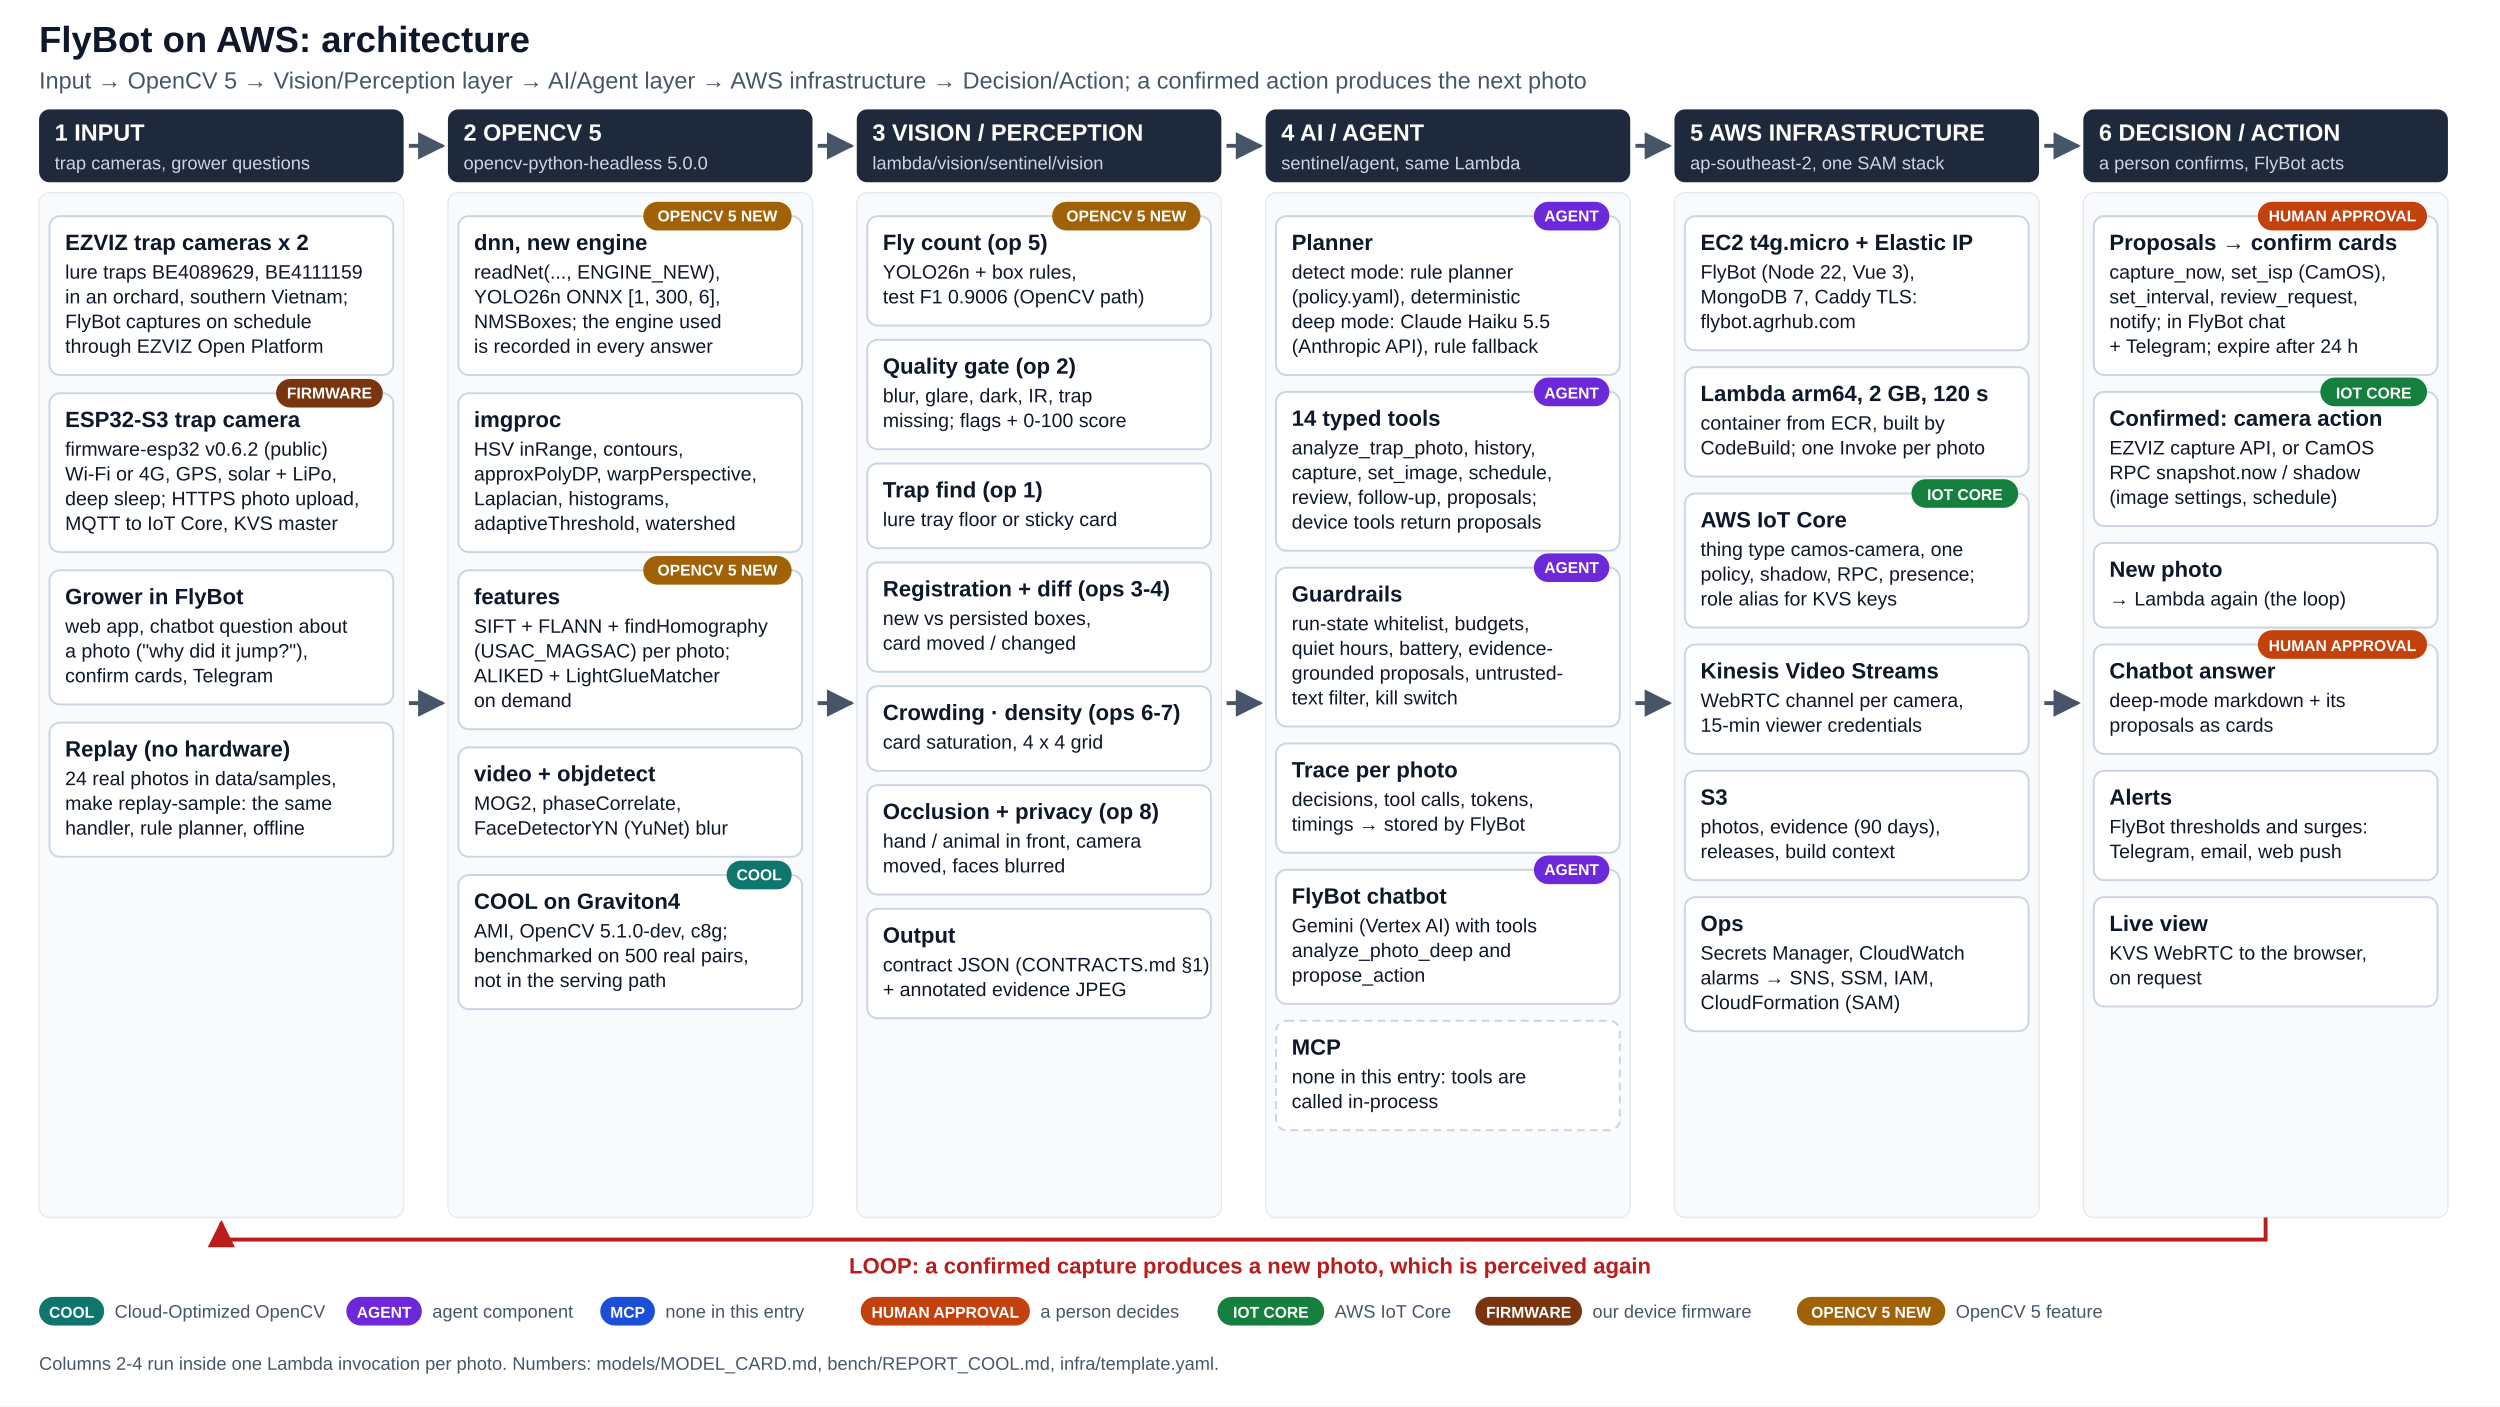
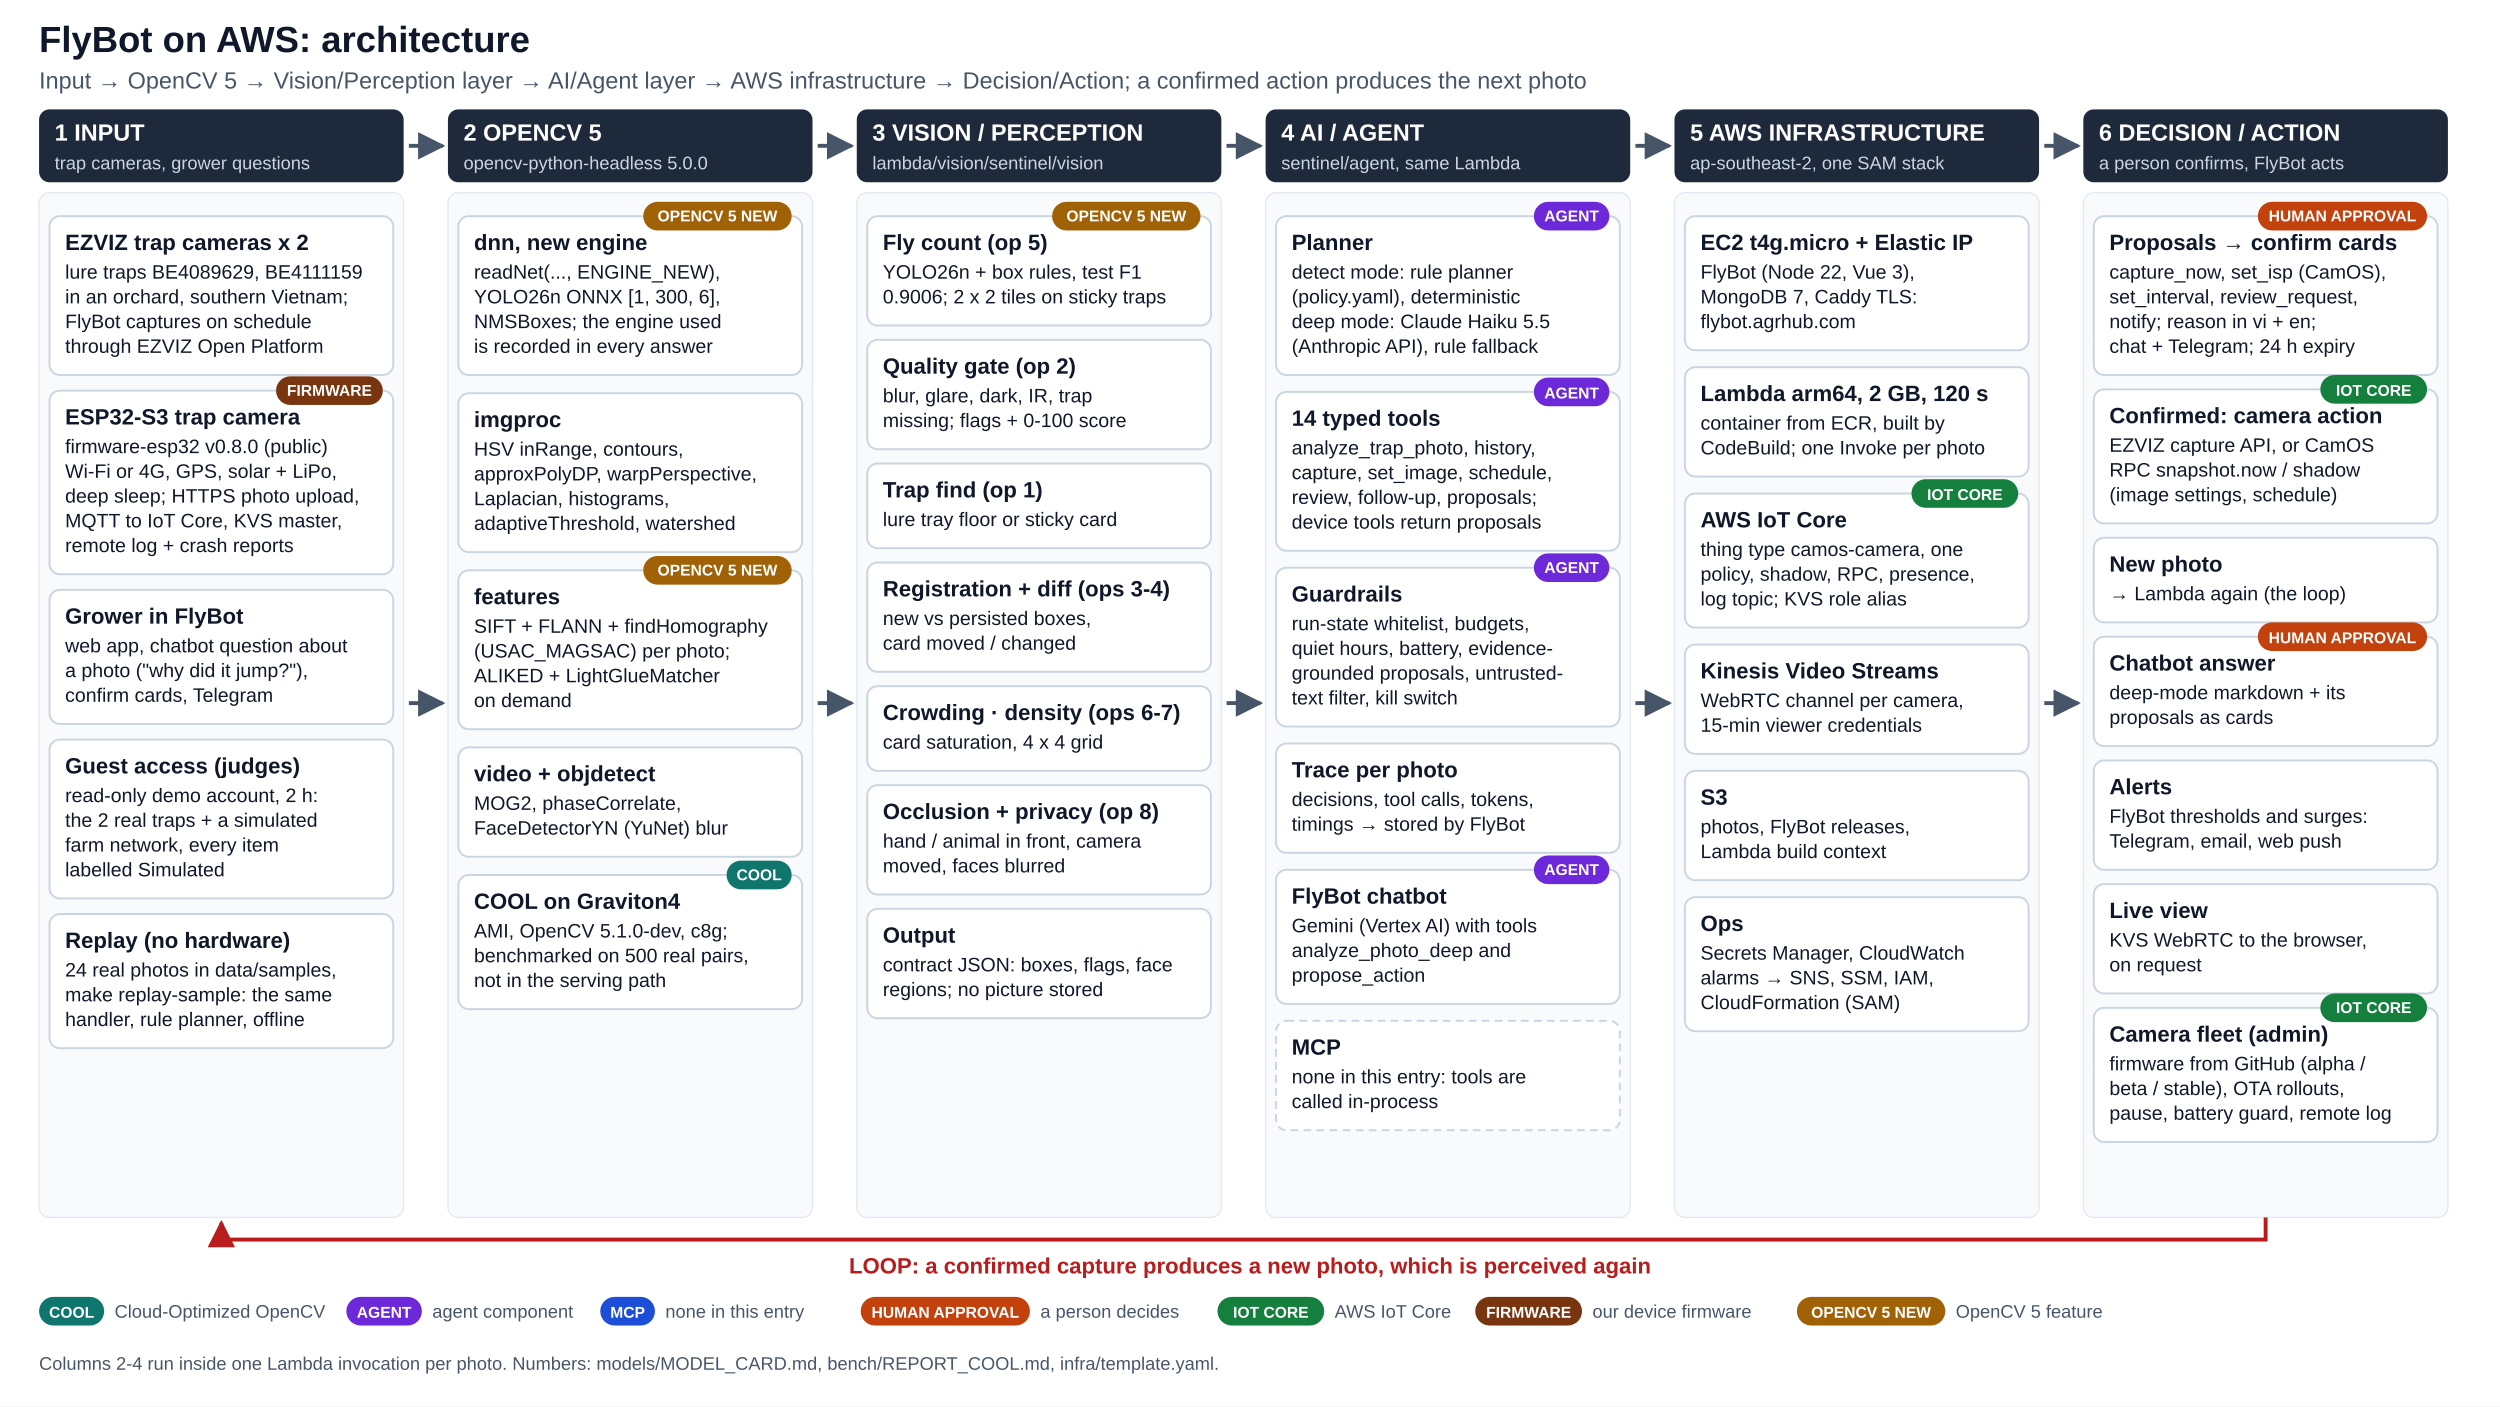
<svg xmlns="http://www.w3.org/2000/svg" viewBox="0 0 1920 1080" width="1920" height="1080" font-family="Segoe UI, Arial, Helvetica, sans-serif">
  <defs>
    <marker id="ah" viewBox="0 0 10 10" refX="9" refY="5" markerWidth="7" markerHeight="7" orient="auto-start-reverse">
      <path d="M 0 0 L 10 5 L 0 10 z" fill="#475569" />
    </marker>
    <marker id="ahr" viewBox="0 0 10 10" refX="9" refY="5" markerWidth="7" markerHeight="7" orient="auto-start-reverse">
      <path d="M 0 0 L 10 5 L 0 10 z" fill="#b91c1c" />
    </marker>
  </defs>
  <rect width="1920" height="1080" fill="#ffffff" />
  <text x="30" y="40" font-size="28" font-weight="bold" fill="#0f172a" text-anchor="start">FlyBot on AWS: architecture</text>
  <text x="30" y="68" font-size="18" font-weight="normal" fill="#475569" text-anchor="start">Input → OpenCV 5 → Vision/Perception layer → AI/Agent layer → AWS infrastructure → Decision/Action; a confirmed action produces the next photo</text>
  <rect x="30" y="84" width="280" height="56" rx="8" fill="#1e293b" />
  <text x="42" y="108" font-size="18" font-weight="bold" fill="#ffffff" text-anchor="start">1  INPUT</text>
  <text x="42" y="130" font-size="14" font-weight="normal" fill="#cbd5e1" text-anchor="start">trap cameras, grower questions</text>
  <rect x="30" y="148" width="280" height="787" rx="8" fill="#f8fafc" stroke="#e2e8f0" />
  <path d="M 314 112 L 340 112" fill="none" stroke="#475569" stroke-width="3" marker-end="url(#ah)" />
  <path d="M 314 540 L 340 540" fill="none" stroke="#475569" stroke-width="3" marker-end="url(#ah)" />
  <rect x="344" y="84" width="280" height="56" rx="8" fill="#1e293b" />
  <text x="356" y="108" font-size="18" font-weight="bold" fill="#ffffff" text-anchor="start">2  OPENCV 5</text>
  <text x="356" y="130" font-size="14" font-weight="normal" fill="#cbd5e1" text-anchor="start">opencv-python-headless 5.0.0</text>
  <rect x="344" y="148" width="280" height="787" rx="8" fill="#f8fafc" stroke="#e2e8f0" />
  <path d="M 628 112 L 654 112" fill="none" stroke="#475569" stroke-width="3" marker-end="url(#ah)" />
  <path d="M 628 540 L 654 540" fill="none" stroke="#475569" stroke-width="3" marker-end="url(#ah)" />
  <rect x="658" y="84" width="280" height="56" rx="8" fill="#1e293b" />
  <text x="670" y="108" font-size="18" font-weight="bold" fill="#ffffff" text-anchor="start">3  VISION / PERCEPTION</text>
  <text x="670" y="130" font-size="14" font-weight="normal" fill="#cbd5e1" text-anchor="start">lambda/vision/sentinel/vision</text>
  <rect x="658" y="148" width="280" height="787" rx="8" fill="#f8fafc" stroke="#e2e8f0" />
  <path d="M 942 112 L 968 112" fill="none" stroke="#475569" stroke-width="3" marker-end="url(#ah)" />
  <path d="M 942 540 L 968 540" fill="none" stroke="#475569" stroke-width="3" marker-end="url(#ah)" />
  <rect x="972" y="84" width="280" height="56" rx="8" fill="#1e293b" />
  <text x="984" y="108" font-size="18" font-weight="bold" fill="#ffffff" text-anchor="start">4  AI / AGENT</text>
  <text x="984" y="130" font-size="14" font-weight="normal" fill="#cbd5e1" text-anchor="start">sentinel/agent, same Lambda</text>
  <rect x="972" y="148" width="280" height="787" rx="8" fill="#f8fafc" stroke="#e2e8f0" />
  <path d="M 1256 112 L 1282 112" fill="none" stroke="#475569" stroke-width="3" marker-end="url(#ah)" />
  <path d="M 1256 540 L 1282 540" fill="none" stroke="#475569" stroke-width="3" marker-end="url(#ah)" />
  <rect x="1286" y="84" width="280" height="56" rx="8" fill="#1e293b" />
  <text x="1298" y="108" font-size="18" font-weight="bold" fill="#ffffff" text-anchor="start">5  AWS INFRASTRUCTURE</text>
  <text x="1298" y="130" font-size="14" font-weight="normal" fill="#cbd5e1" text-anchor="start">ap-southeast-2, one SAM stack</text>
  <rect x="1286" y="148" width="280" height="787" rx="8" fill="#f8fafc" stroke="#e2e8f0" />
  <path d="M 1570 112 L 1596 112" fill="none" stroke="#475569" stroke-width="3" marker-end="url(#ah)" />
  <path d="M 1570 540 L 1596 540" fill="none" stroke="#475569" stroke-width="3" marker-end="url(#ah)" />
  <rect x="1600" y="84" width="280" height="56" rx="8" fill="#1e293b" />
  <text x="1612" y="108" font-size="18" font-weight="bold" fill="#ffffff" text-anchor="start">6  DECISION / ACTION</text>
  <text x="1612" y="130" font-size="14" font-weight="normal" fill="#cbd5e1" text-anchor="start">a person confirms, FlyBot acts</text>
  <rect x="1600" y="148" width="280" height="787" rx="8" fill="#f8fafc" stroke="#e2e8f0" />
  <rect x="38" y="166" width="264" height="122" rx="8" fill="#ffffff" stroke="#cbd5e1" stroke-width="1.5" />
  <text x="50" y="192" font-size="17" font-weight="bold" fill="#0f172a" text-anchor="start">EZVIZ trap cameras x 2</text>
  <text x="50" y="214" font-size="15" font-weight="normal" fill="#0f172a" text-anchor="start">lure traps BE4089629, BE4111159</text>
  <text x="50" y="233" font-size="15" font-weight="normal" fill="#0f172a" text-anchor="start">in an orchard, southern Vietnam;</text>
  <text x="50" y="252" font-size="15" font-weight="normal" fill="#0f172a" text-anchor="start">FlyBot captures on schedule</text>
  <text x="50" y="271" font-size="15" font-weight="normal" fill="#0f172a" text-anchor="start">through EZVIZ Open Platform</text>
-   <rect x="38" y="302" width="264" height="122" rx="8" fill="#ffffff" stroke="#cbd5e1" stroke-width="1.5" />
-   <text x="50" y="328" font-size="17" font-weight="bold" fill="#0f172a" text-anchor="start">ESP32-S3 trap camera</text>
-   <text x="50" y="350" font-size="15" font-weight="normal" fill="#0f172a" text-anchor="start">firmware-esp32 v0.6.2 (public)</text>
-   <text x="50" y="369" font-size="15" font-weight="normal" fill="#0f172a" text-anchor="start">Wi-Fi or 4G, GPS, solar + LiPo,</text>
-   <text x="50" y="388" font-size="15" font-weight="normal" fill="#0f172a" text-anchor="start">deep sleep; HTTPS photo upload,</text>
-   <text x="50" y="407" font-size="15" font-weight="normal" fill="#0f172a" text-anchor="start">MQTT to IoT Core, KVS master</text>
-   <rect x="212" y="291" width="82" height="22" rx="11" fill="#78350f" />
-   <text x="253" y="306" font-size="12" font-weight="bold" fill="#ffffff" text-anchor="middle">FIRMWARE</text>
-   <rect x="38" y="438" width="264" height="103" rx="8" fill="#ffffff" stroke="#cbd5e1" stroke-width="1.5" />
-   <text x="50" y="464" font-size="17" font-weight="bold" fill="#0f172a" text-anchor="start">Grower in FlyBot</text>
-   <text x="50" y="486" font-size="15" font-weight="normal" fill="#0f172a" text-anchor="start">web app, chatbot question about</text>
-   <text x="50" y="505" font-size="15" font-weight="normal" fill="#0f172a" text-anchor="start">a photo ("why did it jump?"),</text>
-   <text x="50" y="524" font-size="15" font-weight="normal" fill="#0f172a" text-anchor="start">confirm cards, Telegram</text>
-   <rect x="38" y="555" width="264" height="103" rx="8" fill="#ffffff" stroke="#cbd5e1" stroke-width="1.5" />
-   <text x="50" y="581" font-size="17" font-weight="bold" fill="#0f172a" text-anchor="start">Replay (no hardware)</text>
-   <text x="50" y="603" font-size="15" font-weight="normal" fill="#0f172a" text-anchor="start">24 real photos in data/samples,</text>
-   <text x="50" y="622" font-size="15" font-weight="normal" fill="#0f172a" text-anchor="start">make replay-sample: the same</text>
-   <text x="50" y="641" font-size="15" font-weight="normal" fill="#0f172a" text-anchor="start">handler, rule planner, offline</text>
+   <rect x="38" y="300" width="264" height="141" rx="8" fill="#ffffff" stroke="#cbd5e1" stroke-width="1.5" />
+   <text x="50" y="326" font-size="17" font-weight="bold" fill="#0f172a" text-anchor="start">ESP32-S3 trap camera</text>
+   <text x="50" y="348" font-size="15" font-weight="normal" fill="#0f172a" text-anchor="start">firmware-esp32 v0.8.0 (public)</text>
+   <text x="50" y="367" font-size="15" font-weight="normal" fill="#0f172a" text-anchor="start">Wi-Fi or 4G, GPS, solar + LiPo,</text>
+   <text x="50" y="386" font-size="15" font-weight="normal" fill="#0f172a" text-anchor="start">deep sleep; HTTPS photo upload,</text>
+   <text x="50" y="405" font-size="15" font-weight="normal" fill="#0f172a" text-anchor="start">MQTT to IoT Core, KVS master,</text>
+   <text x="50" y="424" font-size="15" font-weight="normal" fill="#0f172a" text-anchor="start">remote log + crash reports</text>
+   <rect x="212" y="289" width="82" height="22" rx="11" fill="#78350f" />
+   <text x="253" y="304" font-size="12" font-weight="bold" fill="#ffffff" text-anchor="middle">FIRMWARE</text>
+   <rect x="38" y="453" width="264" height="103" rx="8" fill="#ffffff" stroke="#cbd5e1" stroke-width="1.5" />
+   <text x="50" y="479" font-size="17" font-weight="bold" fill="#0f172a" text-anchor="start">Grower in FlyBot</text>
+   <text x="50" y="501" font-size="15" font-weight="normal" fill="#0f172a" text-anchor="start">web app, chatbot question about</text>
+   <text x="50" y="520" font-size="15" font-weight="normal" fill="#0f172a" text-anchor="start">a photo ("why did it jump?"),</text>
+   <text x="50" y="539" font-size="15" font-weight="normal" fill="#0f172a" text-anchor="start">confirm cards, Telegram</text>
+   <rect x="38" y="568" width="264" height="122" rx="8" fill="#ffffff" stroke="#cbd5e1" stroke-width="1.5" />
+   <text x="50" y="594" font-size="17" font-weight="bold" fill="#0f172a" text-anchor="start">Guest access (judges)</text>
+   <text x="50" y="616" font-size="15" font-weight="normal" fill="#0f172a" text-anchor="start">read-only demo account, 2 h:</text>
+   <text x="50" y="635" font-size="15" font-weight="normal" fill="#0f172a" text-anchor="start">the 2 real traps + a simulated</text>
+   <text x="50" y="654" font-size="15" font-weight="normal" fill="#0f172a" text-anchor="start">farm network, every item</text>
+   <text x="50" y="673" font-size="15" font-weight="normal" fill="#0f172a" text-anchor="start">labelled Simulated</text>
+   <rect x="38" y="702" width="264" height="103" rx="8" fill="#ffffff" stroke="#cbd5e1" stroke-width="1.5" />
+   <text x="50" y="728" font-size="17" font-weight="bold" fill="#0f172a" text-anchor="start">Replay (no hardware)</text>
+   <text x="50" y="750" font-size="15" font-weight="normal" fill="#0f172a" text-anchor="start">24 real photos in data/samples,</text>
+   <text x="50" y="769" font-size="15" font-weight="normal" fill="#0f172a" text-anchor="start">make replay-sample: the same</text>
+   <text x="50" y="788" font-size="15" font-weight="normal" fill="#0f172a" text-anchor="start">handler, rule planner, offline</text>
  <rect x="352" y="166" width="264" height="122" rx="8" fill="#ffffff" stroke="#cbd5e1" stroke-width="1.5" />
  <text x="364" y="192" font-size="17" font-weight="bold" fill="#0f172a" text-anchor="start">dnn, new engine</text>
  <text x="364" y="214" font-size="15" font-weight="normal" fill="#0f172a" text-anchor="start">readNet(..., ENGINE_NEW),</text>
  <text x="364" y="233" font-size="15" font-weight="normal" fill="#0f172a" text-anchor="start">YOLO26n ONNX [1, 300, 6],</text>
  <text x="364" y="252" font-size="15" font-weight="normal" fill="#0f172a" text-anchor="start">NMSBoxes; the engine used</text>
  <text x="364" y="271" font-size="15" font-weight="normal" fill="#0f172a" text-anchor="start">is recorded in every answer</text>
  <rect x="494" y="155" width="114" height="22" rx="11" fill="#a16207" />
  <text x="551" y="170" font-size="12" font-weight="bold" fill="#ffffff" text-anchor="middle">OPENCV 5 NEW</text>
  <rect x="352" y="302" width="264" height="122" rx="8" fill="#ffffff" stroke="#cbd5e1" stroke-width="1.5" />
  <text x="364" y="328" font-size="17" font-weight="bold" fill="#0f172a" text-anchor="start">imgproc</text>
  <text x="364" y="350" font-size="15" font-weight="normal" fill="#0f172a" text-anchor="start">HSV inRange, contours,</text>
  <text x="364" y="369" font-size="15" font-weight="normal" fill="#0f172a" text-anchor="start">approxPolyDP, warpPerspective,</text>
  <text x="364" y="388" font-size="15" font-weight="normal" fill="#0f172a" text-anchor="start">Laplacian, histograms,</text>
  <text x="364" y="407" font-size="15" font-weight="normal" fill="#0f172a" text-anchor="start">adaptiveThreshold, watershed</text>
  <rect x="352" y="438" width="264" height="122" rx="8" fill="#ffffff" stroke="#cbd5e1" stroke-width="1.5" />
  <text x="364" y="464" font-size="17" font-weight="bold" fill="#0f172a" text-anchor="start">features</text>
  <text x="364" y="486" font-size="15" font-weight="normal" fill="#0f172a" text-anchor="start">SIFT + FLANN + findHomography</text>
  <text x="364" y="505" font-size="15" font-weight="normal" fill="#0f172a" text-anchor="start">(USAC_MAGSAC) per photo;</text>
  <text x="364" y="524" font-size="15" font-weight="normal" fill="#0f172a" text-anchor="start">ALIKED + LightGlueMatcher</text>
  <text x="364" y="543" font-size="15" font-weight="normal" fill="#0f172a" text-anchor="start">on demand</text>
  <rect x="494" y="427" width="114" height="22" rx="11" fill="#a16207" />
  <text x="551" y="442" font-size="12" font-weight="bold" fill="#ffffff" text-anchor="middle">OPENCV 5 NEW</text>
  <rect x="352" y="574" width="264" height="84" rx="8" fill="#ffffff" stroke="#cbd5e1" stroke-width="1.5" />
  <text x="364" y="600" font-size="17" font-weight="bold" fill="#0f172a" text-anchor="start">video + objdetect</text>
  <text x="364" y="622" font-size="15" font-weight="normal" fill="#0f172a" text-anchor="start">MOG2, phaseCorrelate,</text>
  <text x="364" y="641" font-size="15" font-weight="normal" fill="#0f172a" text-anchor="start">FaceDetectorYN (YuNet) blur</text>
  <rect x="352" y="672" width="264" height="103" rx="8" fill="#ffffff" stroke="#cbd5e1" stroke-width="1.5" />
  <text x="364" y="698" font-size="17" font-weight="bold" fill="#0f172a" text-anchor="start">COOL on Graviton4</text>
  <text x="364" y="720" font-size="15" font-weight="normal" fill="#0f172a" text-anchor="start">AMI, OpenCV 5.1.0-dev, c8g;</text>
  <text x="364" y="739" font-size="15" font-weight="normal" fill="#0f172a" text-anchor="start">benchmarked on 500 real pairs,</text>
  <text x="364" y="758" font-size="15" font-weight="normal" fill="#0f172a" text-anchor="start">not in the serving path</text>
  <rect x="558" y="661" width="50" height="22" rx="11" fill="#0f766e" />
  <text x="583" y="676" font-size="12" font-weight="bold" fill="#ffffff" text-anchor="middle">COOL</text>
  <rect x="666" y="166" width="264" height="84" rx="8" fill="#ffffff" stroke="#cbd5e1" stroke-width="1.5" />
  <text x="678" y="192" font-size="17" font-weight="bold" fill="#0f172a" text-anchor="start">Fly count (op 5)</text>
-   <text x="678" y="214" font-size="15" font-weight="normal" fill="#0f172a" text-anchor="start">YOLO26n + box rules,</text>
-   <text x="678" y="233" font-size="15" font-weight="normal" fill="#0f172a" text-anchor="start">test F1 0.9006 (OpenCV path)</text>
+   <text x="678" y="214" font-size="15" font-weight="normal" fill="#0f172a" text-anchor="start">YOLO26n + box rules, test F1</text>
+   <text x="678" y="233" font-size="15" font-weight="normal" fill="#0f172a" text-anchor="start">0.9006; 2 x 2 tiles on sticky traps</text>
  <rect x="808" y="155" width="114" height="22" rx="11" fill="#a16207" />
  <text x="865" y="170" font-size="12" font-weight="bold" fill="#ffffff" text-anchor="middle">OPENCV 5 NEW</text>
  <rect x="666" y="261" width="264" height="84" rx="8" fill="#ffffff" stroke="#cbd5e1" stroke-width="1.5" />
  <text x="678" y="287" font-size="17" font-weight="bold" fill="#0f172a" text-anchor="start">Quality gate (op 2)</text>
  <text x="678" y="309" font-size="15" font-weight="normal" fill="#0f172a" text-anchor="start">blur, glare, dark, IR, trap</text>
  <text x="678" y="328" font-size="15" font-weight="normal" fill="#0f172a" text-anchor="start">missing; flags + 0-100 score</text>
  <rect x="666" y="356" width="264" height="65" rx="8" fill="#ffffff" stroke="#cbd5e1" stroke-width="1.5" />
  <text x="678" y="382" font-size="17" font-weight="bold" fill="#0f172a" text-anchor="start">Trap find (op 1)</text>
  <text x="678" y="404" font-size="15" font-weight="normal" fill="#0f172a" text-anchor="start">lure tray floor or sticky card</text>
  <rect x="666" y="432" width="264" height="84" rx="8" fill="#ffffff" stroke="#cbd5e1" stroke-width="1.5" />
  <text x="678" y="458" font-size="17" font-weight="bold" fill="#0f172a" text-anchor="start">Registration + diff (ops 3-4)</text>
  <text x="678" y="480" font-size="15" font-weight="normal" fill="#0f172a" text-anchor="start">new vs persisted boxes,</text>
  <text x="678" y="499" font-size="15" font-weight="normal" fill="#0f172a" text-anchor="start">card moved / changed</text>
  <rect x="666" y="527" width="264" height="65" rx="8" fill="#ffffff" stroke="#cbd5e1" stroke-width="1.5" />
  <text x="678" y="553" font-size="17" font-weight="bold" fill="#0f172a" text-anchor="start">Crowding · density (ops 6-7)</text>
  <text x="678" y="575" font-size="15" font-weight="normal" fill="#0f172a" text-anchor="start">card saturation, 4 x 4 grid</text>
  <rect x="666" y="603" width="264" height="84" rx="8" fill="#ffffff" stroke="#cbd5e1" stroke-width="1.5" />
  <text x="678" y="629" font-size="17" font-weight="bold" fill="#0f172a" text-anchor="start">Occlusion + privacy (op 8)</text>
  <text x="678" y="651" font-size="15" font-weight="normal" fill="#0f172a" text-anchor="start">hand / animal in front, camera</text>
  <text x="678" y="670" font-size="15" font-weight="normal" fill="#0f172a" text-anchor="start">moved, faces blurred</text>
  <rect x="666" y="698" width="264" height="84" rx="8" fill="#ffffff" stroke="#cbd5e1" stroke-width="1.5" />
  <text x="678" y="724" font-size="17" font-weight="bold" fill="#0f172a" text-anchor="start">Output</text>
-   <text x="678" y="746" font-size="15" font-weight="normal" fill="#0f172a" text-anchor="start">contract JSON (CONTRACTS.md §1)</text>
-   <text x="678" y="765" font-size="15" font-weight="normal" fill="#0f172a" text-anchor="start">+ annotated evidence JPEG</text>
+   <text x="678" y="746" font-size="15" font-weight="normal" fill="#0f172a" text-anchor="start">contract JSON: boxes, flags, face</text>
+   <text x="678" y="765" font-size="15" font-weight="normal" fill="#0f172a" text-anchor="start">regions; no picture stored</text>
  <rect x="980" y="166" width="264" height="122" rx="8" fill="#ffffff" stroke="#cbd5e1" stroke-width="1.5" />
  <text x="992" y="192" font-size="17" font-weight="bold" fill="#0f172a" text-anchor="start">Planner</text>
  <text x="992" y="214" font-size="15" font-weight="normal" fill="#0f172a" text-anchor="start">detect mode: rule planner</text>
  <text x="992" y="233" font-size="15" font-weight="normal" fill="#0f172a" text-anchor="start">(policy.yaml), deterministic</text>
  <text x="992" y="252" font-size="15" font-weight="normal" fill="#0f172a" text-anchor="start">deep mode: Claude Haiku 5.5</text>
  <text x="992" y="271" font-size="15" font-weight="normal" fill="#0f172a" text-anchor="start">(Anthropic API), rule fallback</text>
  <rect x="1178" y="155" width="58" height="22" rx="11" fill="#6d28d9" />
  <text x="1207" y="170" font-size="12" font-weight="bold" fill="#ffffff" text-anchor="middle">AGENT</text>
  <rect x="980" y="301" width="264" height="122" rx="8" fill="#ffffff" stroke="#cbd5e1" stroke-width="1.5" />
  <text x="992" y="327" font-size="17" font-weight="bold" fill="#0f172a" text-anchor="start">14 typed tools</text>
  <text x="992" y="349" font-size="15" font-weight="normal" fill="#0f172a" text-anchor="start">analyze_trap_photo, history,</text>
  <text x="992" y="368" font-size="15" font-weight="normal" fill="#0f172a" text-anchor="start">capture, set_image, schedule,</text>
  <text x="992" y="387" font-size="15" font-weight="normal" fill="#0f172a" text-anchor="start">review, follow-up, proposals;</text>
  <text x="992" y="406" font-size="15" font-weight="normal" fill="#0f172a" text-anchor="start">device tools return proposals</text>
  <rect x="1178" y="290" width="58" height="22" rx="11" fill="#6d28d9" />
  <text x="1207" y="306" font-size="12" font-weight="bold" fill="#ffffff" text-anchor="middle">AGENT</text>
  <rect x="980" y="436" width="264" height="122" rx="8" fill="#ffffff" stroke="#cbd5e1" stroke-width="1.5" />
  <text x="992" y="462" font-size="17" font-weight="bold" fill="#0f172a" text-anchor="start">Guardrails</text>
  <text x="992" y="484" font-size="15" font-weight="normal" fill="#0f172a" text-anchor="start">run-state whitelist, budgets,</text>
  <text x="992" y="503" font-size="15" font-weight="normal" fill="#0f172a" text-anchor="start">quiet hours, battery, evidence-</text>
  <text x="992" y="522" font-size="15" font-weight="normal" fill="#0f172a" text-anchor="start">grounded proposals, untrusted-</text>
  <text x="992" y="541" font-size="15" font-weight="normal" fill="#0f172a" text-anchor="start">text filter, kill switch</text>
  <rect x="1178" y="425" width="58" height="22" rx="11" fill="#6d28d9" />
  <text x="1207" y="440" font-size="12" font-weight="bold" fill="#ffffff" text-anchor="middle">AGENT</text>
  <rect x="980" y="571" width="264" height="84" rx="8" fill="#ffffff" stroke="#cbd5e1" stroke-width="1.5" />
  <text x="992" y="597" font-size="17" font-weight="bold" fill="#0f172a" text-anchor="start">Trace per photo</text>
  <text x="992" y="619" font-size="15" font-weight="normal" fill="#0f172a" text-anchor="start">decisions, tool calls, tokens,</text>
  <text x="992" y="638" font-size="15" font-weight="normal" fill="#0f172a" text-anchor="start">timings → stored by FlyBot</text>
  <rect x="980" y="668" width="264" height="103" rx="8" fill="#ffffff" stroke="#cbd5e1" stroke-width="1.5" />
  <text x="992" y="694" font-size="17" font-weight="bold" fill="#0f172a" text-anchor="start">FlyBot chatbot</text>
  <text x="992" y="716" font-size="15" font-weight="normal" fill="#0f172a" text-anchor="start">Gemini (Vertex AI) with tools</text>
  <text x="992" y="735" font-size="15" font-weight="normal" fill="#0f172a" text-anchor="start">analyze_photo_deep and</text>
  <text x="992" y="754" font-size="15" font-weight="normal" fill="#0f172a" text-anchor="start">propose_action</text>
  <rect x="1178" y="657" width="58" height="22" rx="11" fill="#6d28d9" />
  <text x="1207" y="672" font-size="12" font-weight="bold" fill="#ffffff" text-anchor="middle">AGENT</text>
  <rect x="980" y="784" width="264" height="84" rx="8" fill="#ffffff" stroke="#cbd5e1" stroke-width="1.5" stroke-dasharray="6 4" />
  <text x="992" y="810" font-size="17" font-weight="bold" fill="#0f172a" text-anchor="start">MCP</text>
  <text x="992" y="832" font-size="15" font-weight="normal" fill="#0f172a" text-anchor="start">none in this entry: tools are</text>
  <text x="992" y="851" font-size="15" font-weight="normal" fill="#0f172a" text-anchor="start">called in-process</text>
  <rect x="1294" y="166" width="264" height="103" rx="8" fill="#ffffff" stroke="#cbd5e1" stroke-width="1.5" />
  <text x="1306" y="192" font-size="17" font-weight="bold" fill="#0f172a" text-anchor="start">EC2 t4g.micro + Elastic IP</text>
  <text x="1306" y="214" font-size="15" font-weight="normal" fill="#0f172a" text-anchor="start">FlyBot (Node 22, Vue 3),</text>
  <text x="1306" y="233" font-size="15" font-weight="normal" fill="#0f172a" text-anchor="start">MongoDB 7, Caddy TLS:</text>
  <text x="1306" y="252" font-size="15" font-weight="normal" fill="#0f172a" text-anchor="start">flybot.agrhub.com</text>
  <rect x="1294" y="282" width="264" height="84" rx="8" fill="#ffffff" stroke="#cbd5e1" stroke-width="1.5" />
  <text x="1306" y="308" font-size="17" font-weight="bold" fill="#0f172a" text-anchor="start">Lambda arm64, 2 GB, 120 s</text>
  <text x="1306" y="330" font-size="15" font-weight="normal" fill="#0f172a" text-anchor="start">container from ECR, built by</text>
  <text x="1306" y="349" font-size="15" font-weight="normal" fill="#0f172a" text-anchor="start">CodeBuild; one Invoke per photo</text>
  <rect x="1294" y="379" width="264" height="103" rx="8" fill="#ffffff" stroke="#cbd5e1" stroke-width="1.5" />
  <text x="1306" y="405" font-size="17" font-weight="bold" fill="#0f172a" text-anchor="start">AWS IoT Core</text>
  <text x="1306" y="427" font-size="15" font-weight="normal" fill="#0f172a" text-anchor="start">thing type camos-camera, one</text>
-   <text x="1306" y="446" font-size="15" font-weight="normal" fill="#0f172a" text-anchor="start">policy, shadow, RPC, presence;</text>
-   <text x="1306" y="465" font-size="15" font-weight="normal" fill="#0f172a" text-anchor="start">role alias for KVS keys</text>
+   <text x="1306" y="446" font-size="15" font-weight="normal" fill="#0f172a" text-anchor="start">policy, shadow, RPC, presence,</text>
+   <text x="1306" y="465" font-size="15" font-weight="normal" fill="#0f172a" text-anchor="start">log topic; KVS role alias</text>
  <rect x="1468" y="368" width="82" height="22" rx="11" fill="#15803d" />
  <text x="1509" y="384" font-size="12" font-weight="bold" fill="#ffffff" text-anchor="middle">IOT CORE</text>
  <rect x="1294" y="495" width="264" height="84" rx="8" fill="#ffffff" stroke="#cbd5e1" stroke-width="1.5" />
  <text x="1306" y="521" font-size="17" font-weight="bold" fill="#0f172a" text-anchor="start">Kinesis Video Streams</text>
  <text x="1306" y="543" font-size="15" font-weight="normal" fill="#0f172a" text-anchor="start">WebRTC channel per camera,</text>
  <text x="1306" y="562" font-size="15" font-weight="normal" fill="#0f172a" text-anchor="start">15-min viewer credentials</text>
  <rect x="1294" y="592" width="264" height="84" rx="8" fill="#ffffff" stroke="#cbd5e1" stroke-width="1.5" />
  <text x="1306" y="618" font-size="17" font-weight="bold" fill="#0f172a" text-anchor="start">S3</text>
-   <text x="1306" y="640" font-size="15" font-weight="normal" fill="#0f172a" text-anchor="start">photos, evidence (90 days),</text>
-   <text x="1306" y="659" font-size="15" font-weight="normal" fill="#0f172a" text-anchor="start">releases, build context</text>
+   <text x="1306" y="640" font-size="15" font-weight="normal" fill="#0f172a" text-anchor="start">photos, FlyBot releases,</text>
+   <text x="1306" y="659" font-size="15" font-weight="normal" fill="#0f172a" text-anchor="start">Lambda build context</text>
  <rect x="1294" y="689" width="264" height="103" rx="8" fill="#ffffff" stroke="#cbd5e1" stroke-width="1.5" />
  <text x="1306" y="715" font-size="17" font-weight="bold" fill="#0f172a" text-anchor="start">Ops</text>
  <text x="1306" y="737" font-size="15" font-weight="normal" fill="#0f172a" text-anchor="start">Secrets Manager, CloudWatch</text>
  <text x="1306" y="756" font-size="15" font-weight="normal" fill="#0f172a" text-anchor="start">alarms → SNS, SSM, IAM,</text>
  <text x="1306" y="775" font-size="15" font-weight="normal" fill="#0f172a" text-anchor="start">CloudFormation (SAM)</text>
  <rect x="1608" y="166" width="264" height="122" rx="8" fill="#ffffff" stroke="#cbd5e1" stroke-width="1.5" />
  <text x="1620" y="192" font-size="17" font-weight="bold" fill="#0f172a" text-anchor="start">Proposals → confirm cards</text>
  <text x="1620" y="214" font-size="15" font-weight="normal" fill="#0f172a" text-anchor="start">capture_now, set_isp (CamOS),</text>
  <text x="1620" y="233" font-size="15" font-weight="normal" fill="#0f172a" text-anchor="start">set_interval, review_request,</text>
-   <text x="1620" y="252" font-size="15" font-weight="normal" fill="#0f172a" text-anchor="start">notify; in FlyBot chat</text>
-   <text x="1620" y="271" font-size="15" font-weight="normal" fill="#0f172a" text-anchor="start">+ Telegram; expire after 24 h</text>
+   <text x="1620" y="252" font-size="15" font-weight="normal" fill="#0f172a" text-anchor="start">notify; reason in vi + en;</text>
+   <text x="1620" y="271" font-size="15" font-weight="normal" fill="#0f172a" text-anchor="start">chat + Telegram; 24 h expiry</text>
  <rect x="1734" y="155" width="130" height="22" rx="11" fill="#c2410c" />
  <text x="1799" y="170" font-size="12" font-weight="bold" fill="#ffffff" text-anchor="middle">HUMAN APPROVAL</text>
-   <rect x="1608" y="301" width="264" height="103" rx="8" fill="#ffffff" stroke="#cbd5e1" stroke-width="1.5" />
-   <text x="1620" y="327" font-size="17" font-weight="bold" fill="#0f172a" text-anchor="start">Confirmed: camera action</text>
-   <text x="1620" y="349" font-size="15" font-weight="normal" fill="#0f172a" text-anchor="start">EZVIZ capture API, or CamOS</text>
-   <text x="1620" y="368" font-size="15" font-weight="normal" fill="#0f172a" text-anchor="start">RPC snapshot.now / shadow</text>
-   <text x="1620" y="387" font-size="15" font-weight="normal" fill="#0f172a" text-anchor="start">(image settings, schedule)</text>
-   <rect x="1782" y="290" width="82" height="22" rx="11" fill="#15803d" />
-   <text x="1823" y="306" font-size="12" font-weight="bold" fill="#ffffff" text-anchor="middle">IOT CORE</text>
-   <rect x="1608" y="417" width="264" height="65" rx="8" fill="#ffffff" stroke="#cbd5e1" stroke-width="1.5" />
-   <text x="1620" y="443" font-size="17" font-weight="bold" fill="#0f172a" text-anchor="start">New photo</text>
-   <text x="1620" y="465" font-size="15" font-weight="normal" fill="#0f172a" text-anchor="start">→ Lambda again (the loop)</text>
-   <rect x="1608" y="495" width="264" height="84" rx="8" fill="#ffffff" stroke="#cbd5e1" stroke-width="1.5" />
-   <text x="1620" y="521" font-size="17" font-weight="bold" fill="#0f172a" text-anchor="start">Chatbot answer</text>
-   <text x="1620" y="543" font-size="15" font-weight="normal" fill="#0f172a" text-anchor="start">deep-mode markdown + its</text>
-   <text x="1620" y="562" font-size="15" font-weight="normal" fill="#0f172a" text-anchor="start">proposals as cards</text>
-   <rect x="1734" y="484" width="130" height="22" rx="11" fill="#c2410c" />
-   <text x="1799" y="500" font-size="12" font-weight="bold" fill="#ffffff" text-anchor="middle">HUMAN APPROVAL</text>
-   <rect x="1608" y="592" width="264" height="84" rx="8" fill="#ffffff" stroke="#cbd5e1" stroke-width="1.5" />
-   <text x="1620" y="618" font-size="17" font-weight="bold" fill="#0f172a" text-anchor="start">Alerts</text>
-   <text x="1620" y="640" font-size="15" font-weight="normal" fill="#0f172a" text-anchor="start">FlyBot thresholds and surges:</text>
-   <text x="1620" y="659" font-size="15" font-weight="normal" fill="#0f172a" text-anchor="start">Telegram, email, web push</text>
-   <rect x="1608" y="689" width="264" height="84" rx="8" fill="#ffffff" stroke="#cbd5e1" stroke-width="1.5" />
-   <text x="1620" y="715" font-size="17" font-weight="bold" fill="#0f172a" text-anchor="start">Live view</text>
-   <text x="1620" y="737" font-size="15" font-weight="normal" fill="#0f172a" text-anchor="start">KVS WebRTC to the browser,</text>
-   <text x="1620" y="756" font-size="15" font-weight="normal" fill="#0f172a" text-anchor="start">on request</text>
+   <rect x="1608" y="299" width="264" height="103" rx="8" fill="#ffffff" stroke="#cbd5e1" stroke-width="1.5" />
+   <text x="1620" y="325" font-size="17" font-weight="bold" fill="#0f172a" text-anchor="start">Confirmed: camera action</text>
+   <text x="1620" y="347" font-size="15" font-weight="normal" fill="#0f172a" text-anchor="start">EZVIZ capture API, or CamOS</text>
+   <text x="1620" y="366" font-size="15" font-weight="normal" fill="#0f172a" text-anchor="start">RPC snapshot.now / shadow</text>
+   <text x="1620" y="385" font-size="15" font-weight="normal" fill="#0f172a" text-anchor="start">(image settings, schedule)</text>
+   <rect x="1782" y="288" width="82" height="22" rx="11" fill="#15803d" />
+   <text x="1823" y="304" font-size="12" font-weight="bold" fill="#ffffff" text-anchor="middle">IOT CORE</text>
+   <rect x="1608" y="413" width="264" height="65" rx="8" fill="#ffffff" stroke="#cbd5e1" stroke-width="1.5" />
+   <text x="1620" y="439" font-size="17" font-weight="bold" fill="#0f172a" text-anchor="start">New photo</text>
+   <text x="1620" y="461" font-size="15" font-weight="normal" fill="#0f172a" text-anchor="start">→ Lambda again (the loop)</text>
+   <rect x="1608" y="489" width="264" height="84" rx="8" fill="#ffffff" stroke="#cbd5e1" stroke-width="1.5" />
+   <text x="1620" y="515" font-size="17" font-weight="bold" fill="#0f172a" text-anchor="start">Chatbot answer</text>
+   <text x="1620" y="537" font-size="15" font-weight="normal" fill="#0f172a" text-anchor="start">deep-mode markdown + its</text>
+   <text x="1620" y="556" font-size="15" font-weight="normal" fill="#0f172a" text-anchor="start">proposals as cards</text>
+   <rect x="1734" y="478" width="130" height="22" rx="11" fill="#c2410c" />
+   <text x="1799" y="494" font-size="12" font-weight="bold" fill="#ffffff" text-anchor="middle">HUMAN APPROVAL</text>
+   <rect x="1608" y="584" width="264" height="84" rx="8" fill="#ffffff" stroke="#cbd5e1" stroke-width="1.5" />
+   <text x="1620" y="610" font-size="17" font-weight="bold" fill="#0f172a" text-anchor="start">Alerts</text>
+   <text x="1620" y="632" font-size="15" font-weight="normal" fill="#0f172a" text-anchor="start">FlyBot thresholds and surges:</text>
+   <text x="1620" y="651" font-size="15" font-weight="normal" fill="#0f172a" text-anchor="start">Telegram, email, web push</text>
+   <rect x="1608" y="679" width="264" height="84" rx="8" fill="#ffffff" stroke="#cbd5e1" stroke-width="1.5" />
+   <text x="1620" y="705" font-size="17" font-weight="bold" fill="#0f172a" text-anchor="start">Live view</text>
+   <text x="1620" y="727" font-size="15" font-weight="normal" fill="#0f172a" text-anchor="start">KVS WebRTC to the browser,</text>
+   <text x="1620" y="746" font-size="15" font-weight="normal" fill="#0f172a" text-anchor="start">on request</text>
+   <rect x="1608" y="774" width="264" height="103" rx="8" fill="#ffffff" stroke="#cbd5e1" stroke-width="1.5" />
+   <text x="1620" y="800" font-size="17" font-weight="bold" fill="#0f172a" text-anchor="start">Camera fleet (admin)</text>
+   <text x="1620" y="822" font-size="15" font-weight="normal" fill="#0f172a" text-anchor="start">firmware from GitHub (alpha /</text>
+   <text x="1620" y="841" font-size="15" font-weight="normal" fill="#0f172a" text-anchor="start">beta / stable), OTA rollouts,</text>
+   <text x="1620" y="860" font-size="15" font-weight="normal" fill="#0f172a" text-anchor="start">pause, battery guard, remote log</text>
+   <rect x="1782" y="763" width="82" height="22" rx="11" fill="#15803d" />
+   <text x="1823" y="778" font-size="12" font-weight="bold" fill="#ffffff" text-anchor="middle">IOT CORE</text>
  <path d="M 1740 935 L 1740 952 L 170 952 L 170 939" fill="none" stroke="#b91c1c" stroke-width="3" marker-end="url(#ahr)" />
  <text x="960" y="978" font-size="17" font-weight="bold" fill="#b91c1c" text-anchor="middle">LOOP: a confirmed capture produces a new photo, which is perceived again</text>
  <rect x="30" y="996" width="50" height="22" rx="11" fill="#0f766e" />
  <text x="55" y="1012" font-size="12" font-weight="bold" fill="#ffffff" text-anchor="middle">COOL</text>
  <text x="88" y="1012" font-size="14" font-weight="normal" fill="#475569" text-anchor="start">Cloud-Optimized OpenCV</text>
  <rect x="266" y="996" width="58" height="22" rx="11" fill="#6d28d9" />
  <text x="295" y="1012" font-size="12" font-weight="bold" fill="#ffffff" text-anchor="middle">AGENT</text>
  <text x="332" y="1012" font-size="14" font-weight="normal" fill="#475569" text-anchor="start">agent component</text>
  <rect x="461" y="996" width="42" height="22" rx="11" fill="#1d4ed8" />
  <text x="482" y="1012" font-size="12" font-weight="bold" fill="#ffffff" text-anchor="middle">MCP</text>
  <text x="511" y="1012" font-size="14" font-weight="normal" fill="#475569" text-anchor="start">none in this entry</text>
  <rect x="661" y="996" width="130" height="22" rx="11" fill="#c2410c" />
  <text x="726" y="1012" font-size="12" font-weight="bold" fill="#ffffff" text-anchor="middle">HUMAN APPROVAL</text>
  <text x="799" y="1012" font-size="14" font-weight="normal" fill="#475569" text-anchor="start">a person decides</text>
  <rect x="935" y="996" width="82" height="22" rx="11" fill="#15803d" />
  <text x="976" y="1012" font-size="12" font-weight="bold" fill="#ffffff" text-anchor="middle">IOT CORE</text>
  <text x="1025" y="1012" font-size="14" font-weight="normal" fill="#475569" text-anchor="start">AWS IoT Core</text>
  <rect x="1133" y="996" width="82" height="22" rx="11" fill="#78350f" />
  <text x="1174" y="1012" font-size="12" font-weight="bold" fill="#ffffff" text-anchor="middle">FIRMWARE</text>
  <text x="1223" y="1012" font-size="14" font-weight="normal" fill="#475569" text-anchor="start">our device firmware</text>
  <rect x="1380" y="996" width="114" height="22" rx="11" fill="#a16207" />
  <text x="1437" y="1012" font-size="12" font-weight="bold" fill="#ffffff" text-anchor="middle">OPENCV 5 NEW</text>
  <text x="1502" y="1012" font-size="14" font-weight="normal" fill="#475569" text-anchor="start">OpenCV 5 feature</text>
  <text x="30" y="1052" font-size="14" font-weight="normal" fill="#475569" text-anchor="start">Columns 2-4 run inside one Lambda invocation per photo. Numbers: models/MODEL_CARD.md, bench/REPORT_COOL.md, infra/template.yaml.</text>
</svg>
